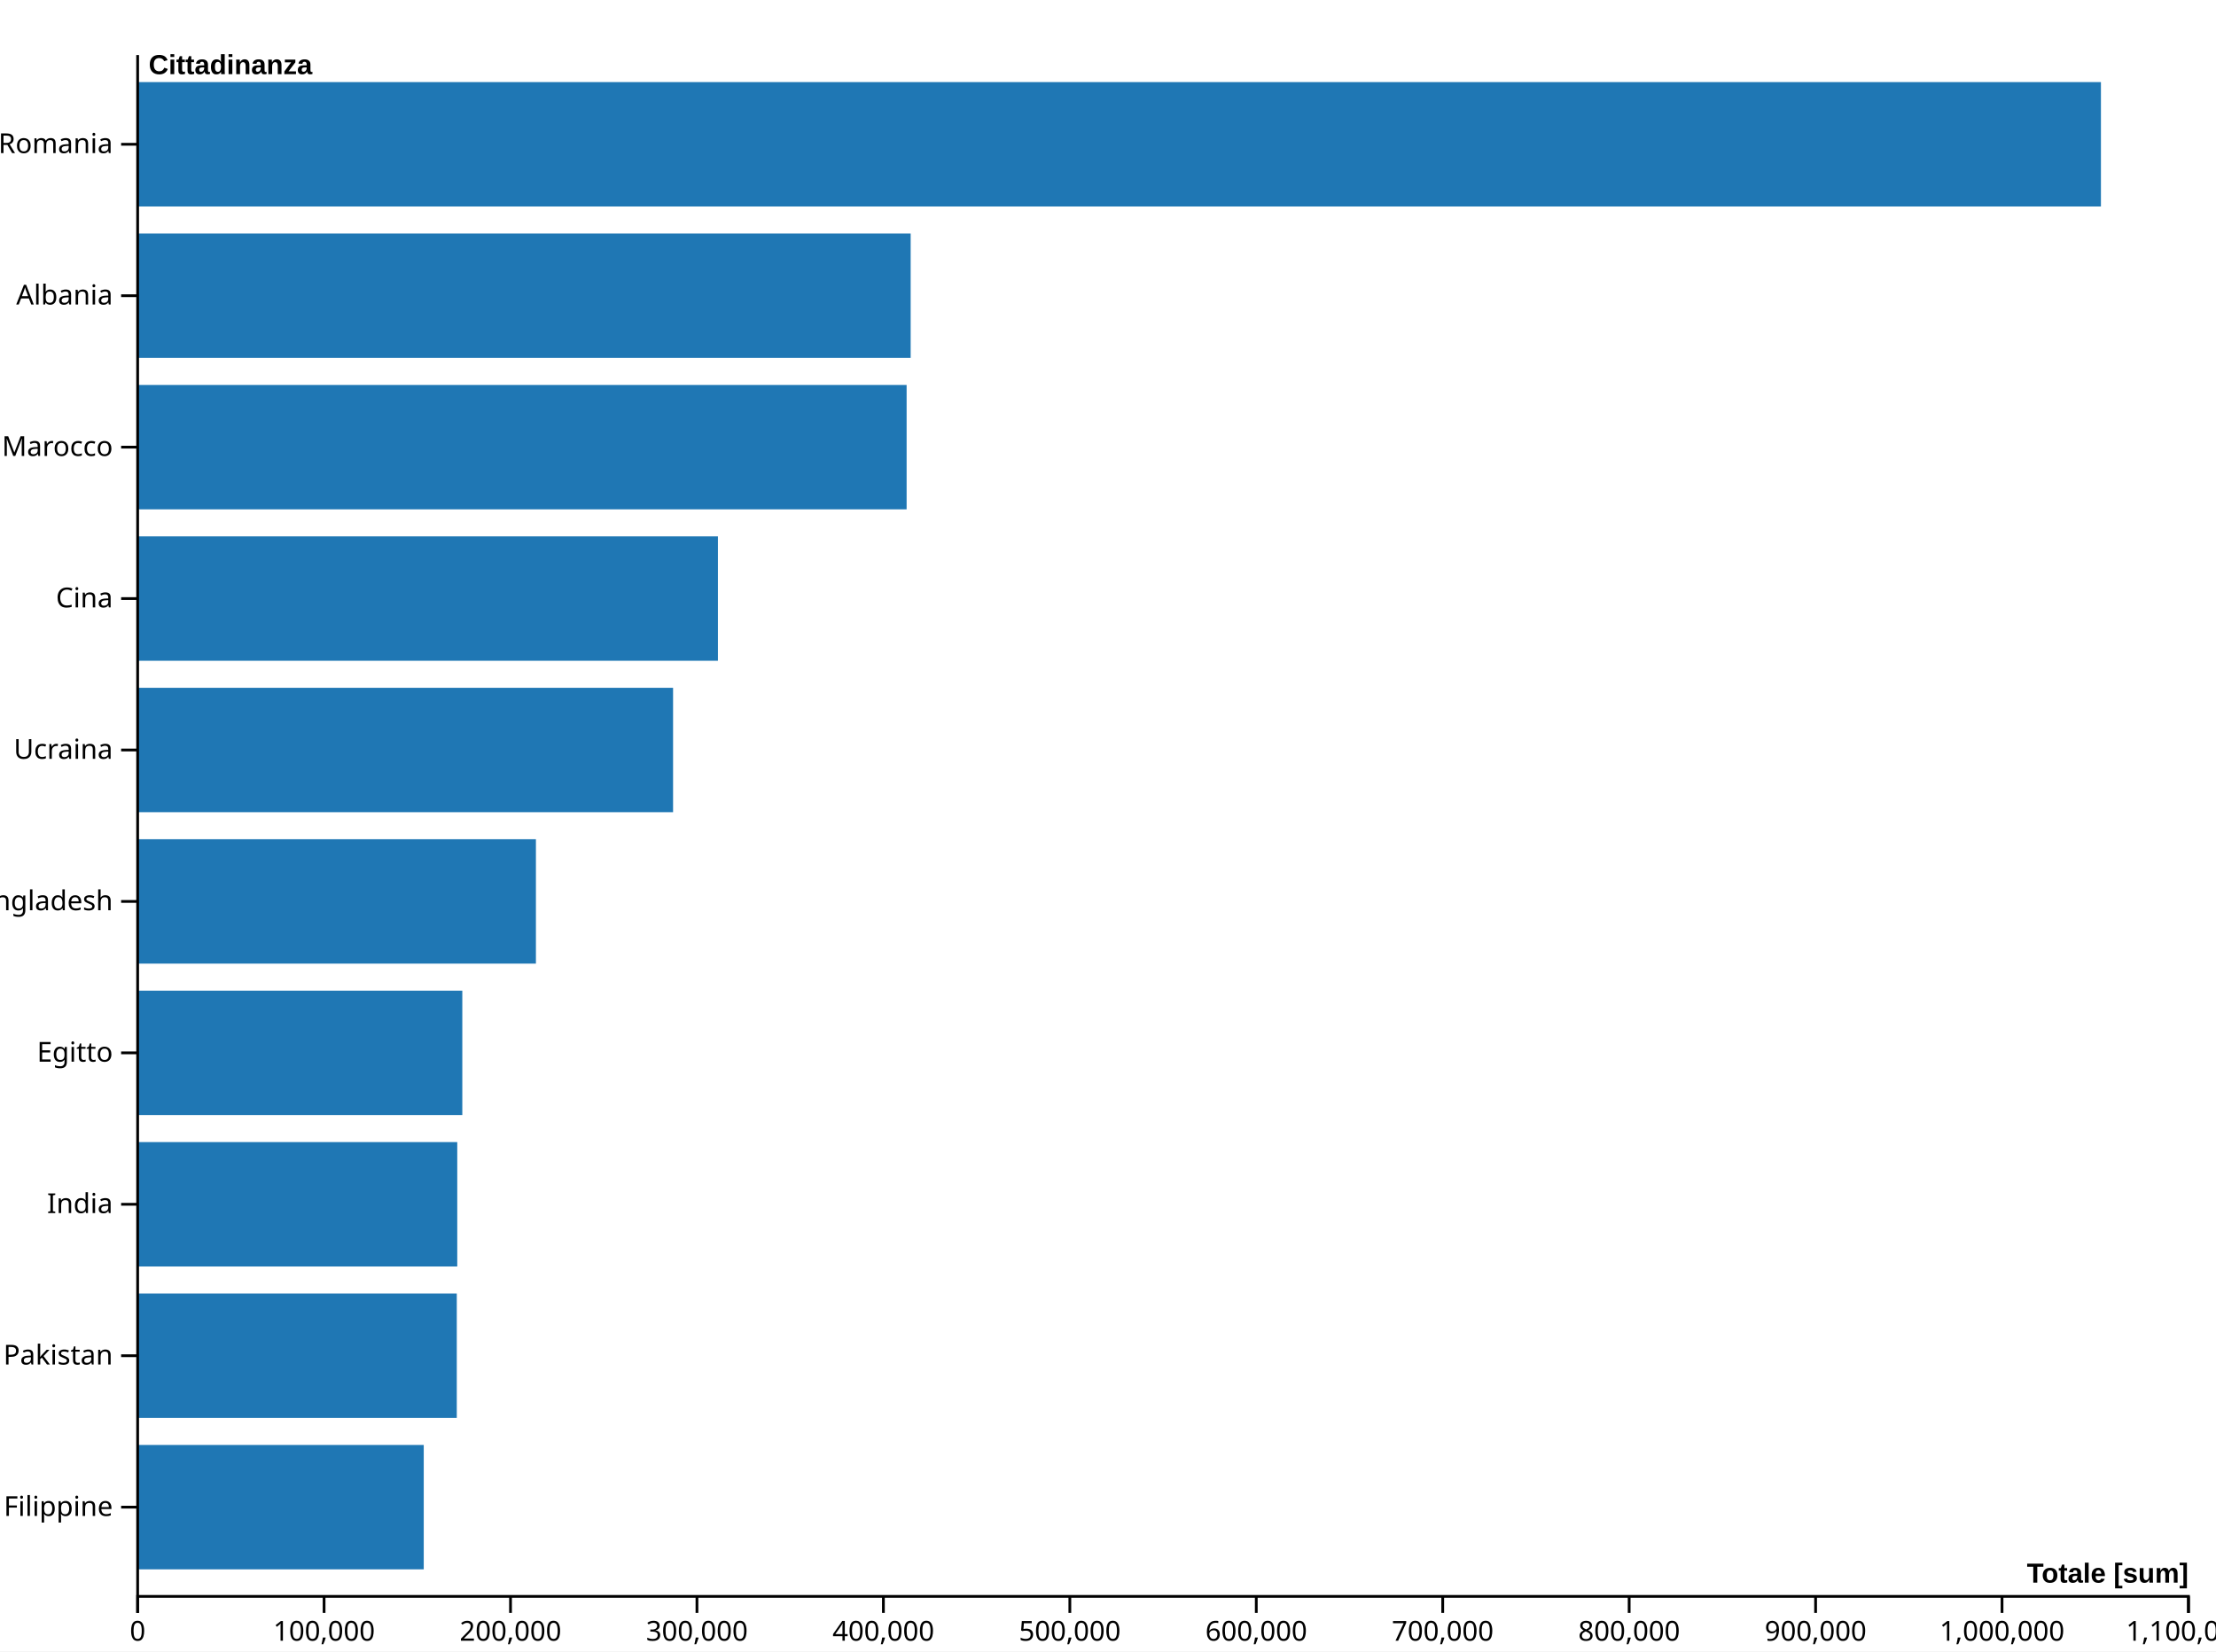
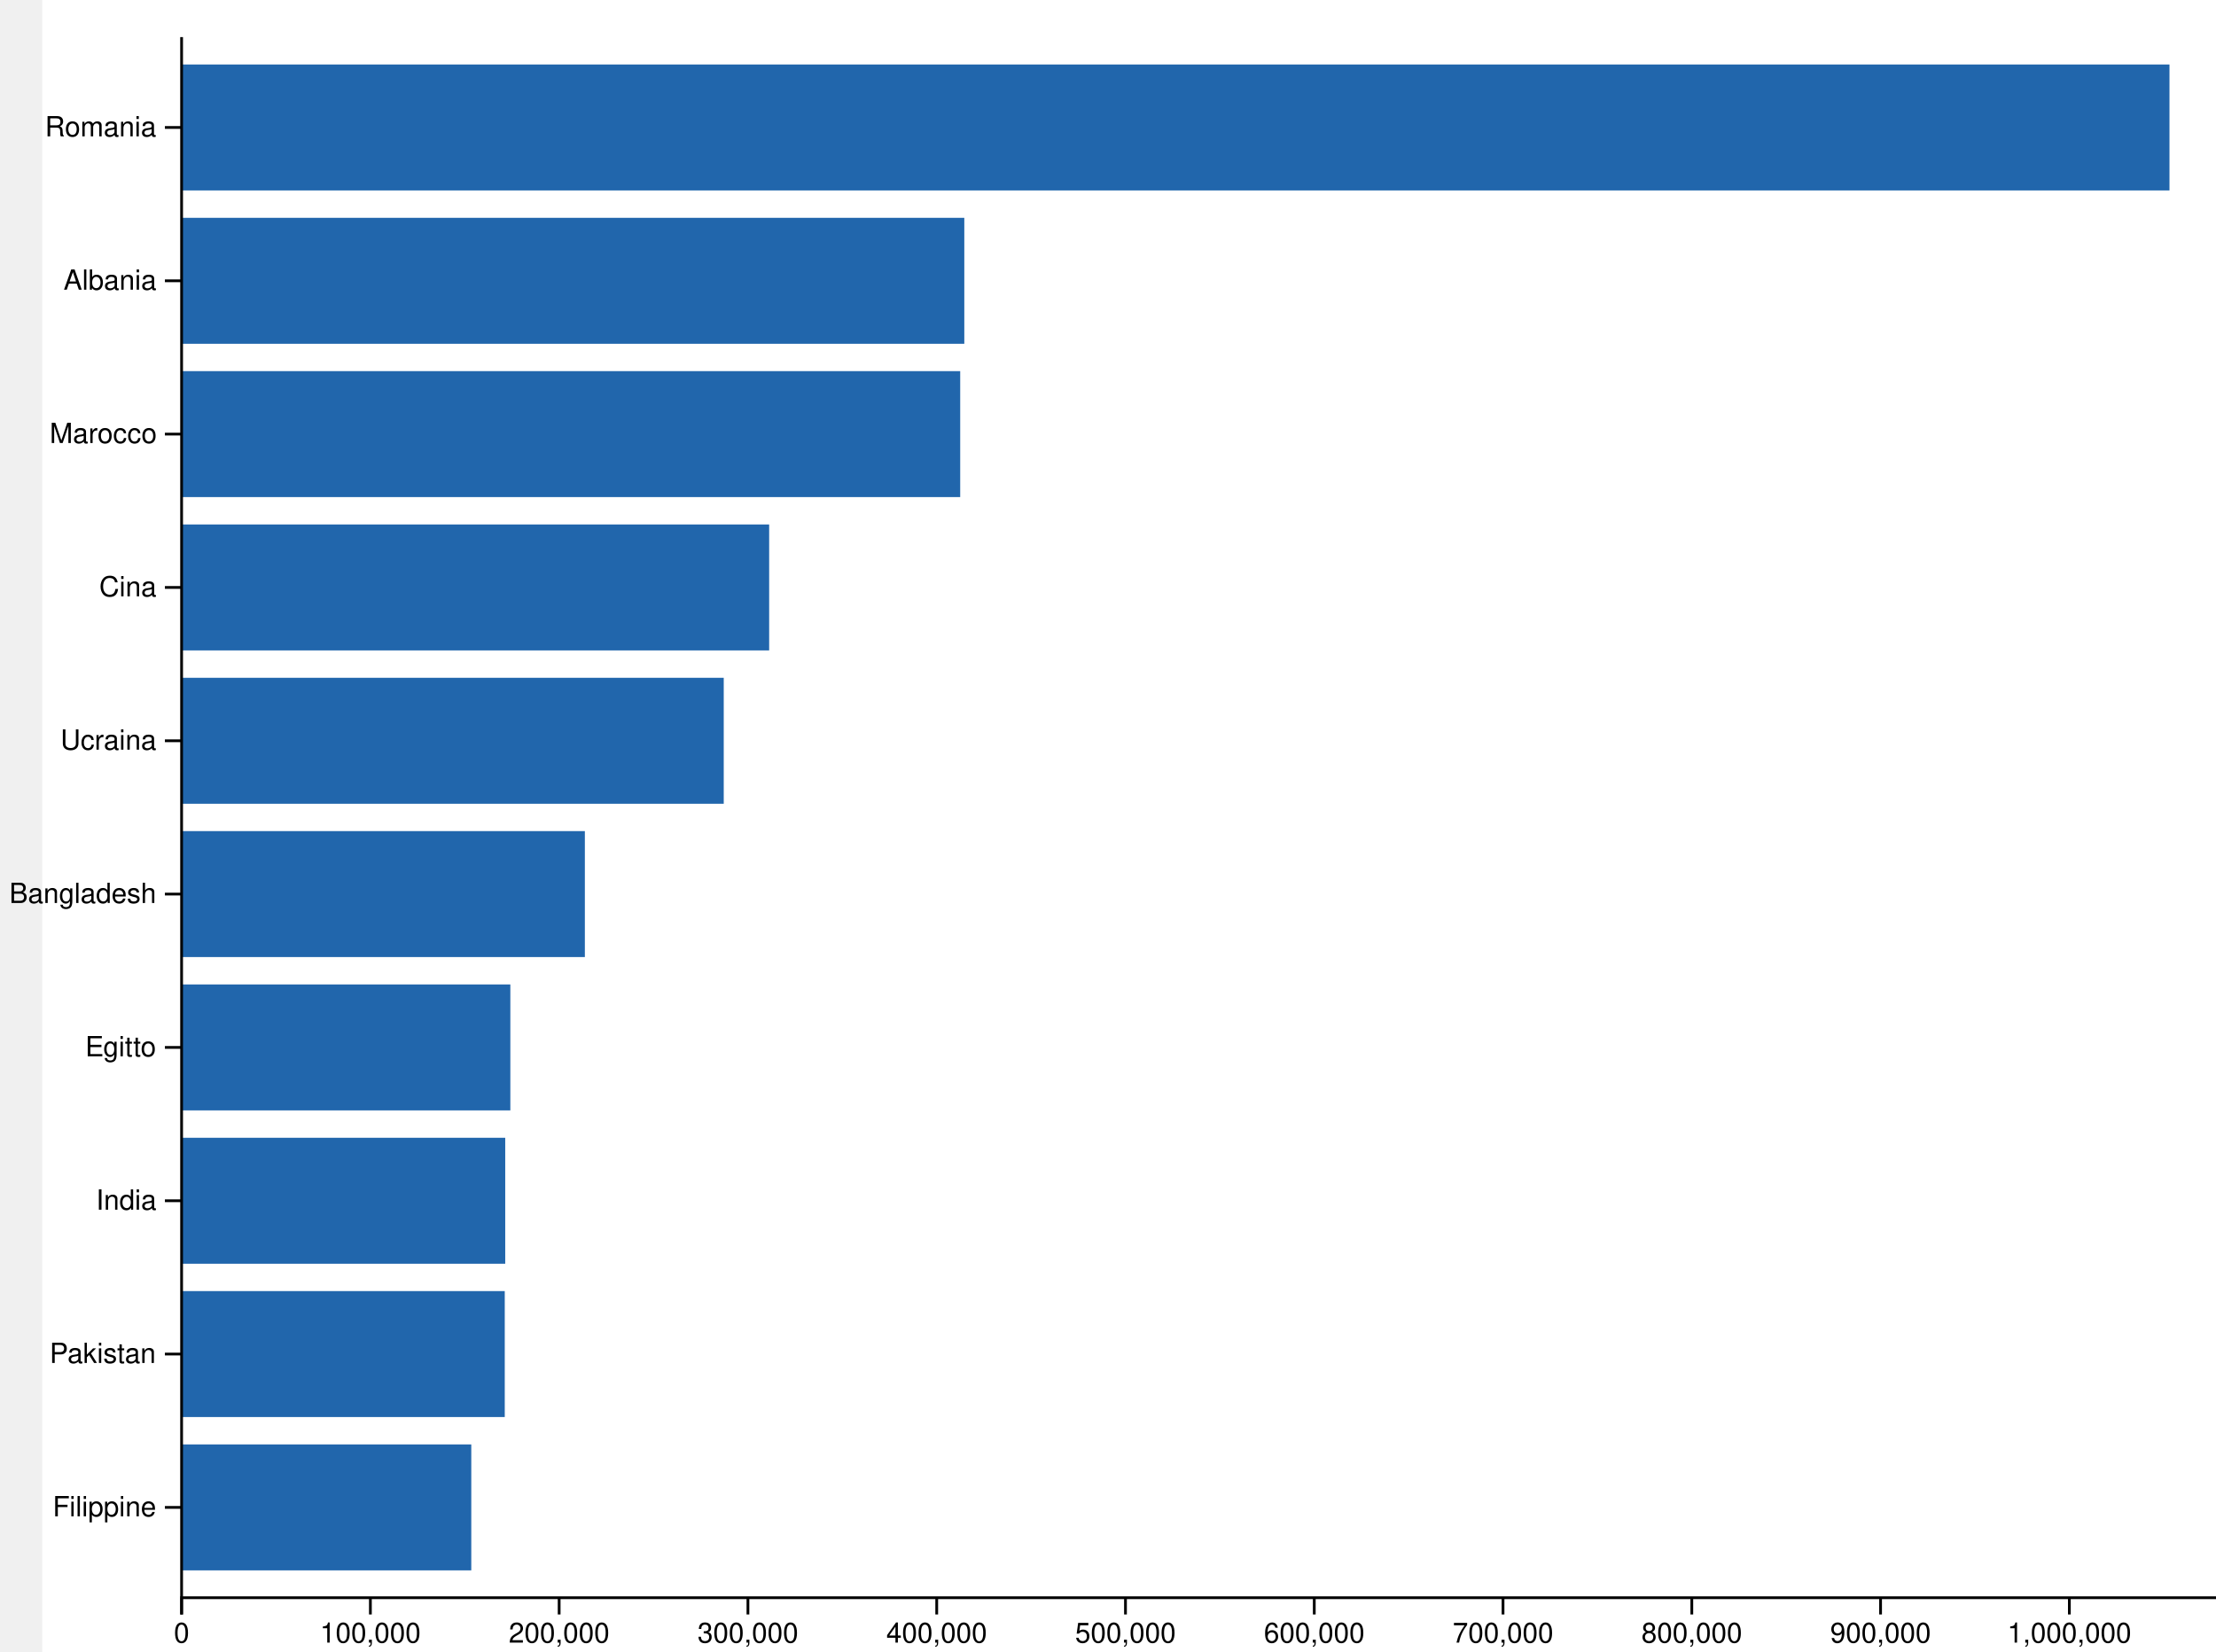
- <svg xmlns="http://www.w3.org/2000/svg" width="805" height="600">
-   <rect width="805" height="600" x="0" y="0" fill="#FFFFFF" id="background" />
+ <svg xmlns="http://www.w3.org/2000/svg" id="Layer_1" version="1.1" viewBox="0 0 805 600">
+   <defs>
+     <style>
+       .st0 {
+         font-family: Helvetica, Helvetica;
+         font-size: 10.13px;
+       }
+ 
+       .st0, .st1 {
+         isolation: isolate;
+       }
+ 
+       .st2 {
+         fill: #fff;
+       }
+ 
+       .st3 {
+         fill: #2166ac;
+       }
+ 
+       .st4 {
+         fill: none;
+         stroke: #000;
+       }
+     </style>
+   </defs>
+   <rect id="background" class="st2" x="15.35" y="-6.77" width="815.08" height="607.51" />
  <g id="viz">
-     <g transform="translate(0,0)">
-       <g transform="translate(50,20)">
-         <g class="bars">
-           <rect id="undefined - Romania" x="0" y="9.825" height="45.193" width="713.197" fill="#1f77b4" />
-           <rect id="undefined - Albania" x="0" y="64.842" height="45.193" width="280.812" fill="#1f77b4" />
-           <rect id="undefined - Marocco" x="0" y="119.86" height="45.193" width="279.346" fill="#1f77b4" />
-           <rect id="undefined - Cina" x="0" y="174.877" height="45.193" width="210.801" fill="#1f77b4" />
-           <rect id="undefined - Ucraina" x="0" y="229.895" height="45.193" width="194.504" fill="#1f77b4" />
-           <rect id="undefined - Bangladesh" x="0" y="284.912" height="45.193" width="144.68" fill="#1f77b4" />
-           <rect id="undefined - Egitto" x="0" y="339.93" height="45.193" width="117.941" fill="#1f77b4" />
-           <rect id="undefined - India" x="0" y="394.947" height="45.193" width="116.104" fill="#1f77b4" />
-           <rect id="undefined - Pakistan" x="0" y="449.965" height="45.193" width="115.935" fill="#1f77b4" />
-           <rect id="undefined - Filippine" x="0" y="504.982" height="45.193" width="103.931" fill="#1f77b4" />
-         </g>
-         <g id="xAxis" transform="translate(0,560)" fill="none" font-size="10" font-family="sans-serif" text-anchor="middle">
-           <path class="domain" stroke="currentColor" d="M0,6V0H745V6" />
-           <g class="tick" opacity="1" transform="translate(0,0)">
-             <line stroke="currentColor" y2="6" />
-             <text fill="currentColor" y="9" dy="0.71em">0</text>
-           </g>
-           <g class="tick" opacity="1" transform="translate(67.72727,0)">
-             <line stroke="currentColor" y2="6" />
-             <text fill="currentColor" y="9" dy="0.71em">100,000</text>
-           </g>
-           <g class="tick" opacity="1" transform="translate(135.4545,0)">
-             <line stroke="currentColor" y2="6" />
-             <text fill="currentColor" y="9" dy="0.71em">200,000</text>
-           </g>
-           <g class="tick" opacity="1" transform="translate(203.1818,0)">
-             <line stroke="currentColor" y2="6" />
-             <text fill="currentColor" y="9" dy="0.71em">300,000</text>
-           </g>
-           <g class="tick" opacity="1" transform="translate(270.9091,0)">
-             <line stroke="currentColor" y2="6" />
-             <text fill="currentColor" y="9" dy="0.71em">400,000</text>
-           </g>
-           <g class="tick" opacity="1" transform="translate(338.6364,0)">
-             <line stroke="currentColor" y2="6" />
-             <text fill="currentColor" y="9" dy="0.71em">500,000</text>
-           </g>
-           <g class="tick" opacity="1" transform="translate(406.3636,0)">
-             <line stroke="currentColor" y2="6" />
-             <text fill="currentColor" y="9" dy="0.71em">600,000</text>
-           </g>
-           <g class="tick" opacity="1" transform="translate(474.0909,0)">
-             <line stroke="currentColor" y2="6" />
-             <text fill="currentColor" y="9" dy="0.71em">700,000</text>
-           </g>
-           <g class="tick" opacity="1" transform="translate(541.8182,0)">
-             <line stroke="currentColor" y2="6" />
-             <text fill="currentColor" y="9" dy="0.71em">800,000</text>
-           </g>
-           <g class="tick" opacity="1" transform="translate(609.5455,0)">
-             <line stroke="currentColor" y2="6" />
-             <text fill="currentColor" y="9" dy="0.71em">900,000</text>
-           </g>
-           <g class="tick" opacity="1" transform="translate(677.2727,0)">
-             <line stroke="currentColor" y2="6" />
-             <text fill="currentColor" y="9" dy="0.71em">1,000,000</text>
-           </g>
-           <g class="tick" opacity="1" transform="translate(745,0)">
-             <line stroke="currentColor" y2="6" />
-             <text fill="currentColor" y="9" dy="0.71em">1,100,000</text>
-           </g>
-           <text font-family="Arial, sans-serif" font-size="10" x="745" dy="-5" fill="black" font-weight="bold" text-anchor="end">Totale [sum]</text>
-         </g>
-         <g id="yAxis" transform="translate(0,0)" fill="none" font-size="10" font-family="sans-serif" text-anchor="end">
-           <path class="domain" stroke="currentColor" d="M0,0V560" />
-           <g class="tick" opacity="1" transform="translate(0,32.42105)">
-             <line stroke="currentColor" x2="-6" />
-             <text fill="currentColor" x="-9" dy="0.32em">Romania</text>
-           </g>
-           <g class="tick" opacity="1" transform="translate(0,87.4386)">
-             <line stroke="currentColor" x2="-6" />
-             <text fill="currentColor" x="-9" dy="0.32em">Albania</text>
-           </g>
-           <g class="tick" opacity="1" transform="translate(0,142.4561)">
-             <line stroke="currentColor" x2="-6" />
-             <text fill="currentColor" x="-9" dy="0.32em">Marocco</text>
-           </g>
-           <g class="tick" opacity="1" transform="translate(0,197.4737)">
-             <line stroke="currentColor" x2="-6" />
-             <text fill="currentColor" x="-9" dy="0.32em">Cina</text>
-           </g>
-           <g class="tick" opacity="1" transform="translate(0,252.4912)">
-             <line stroke="currentColor" x2="-6" />
-             <text fill="currentColor" x="-9" dy="0.32em">Ucraina</text>
-           </g>
-           <g class="tick" opacity="1" transform="translate(0,307.5088)">
-             <line stroke="currentColor" x2="-6" />
-             <text fill="currentColor" x="-9" dy="0.32em">Bangladesh</text>
-           </g>
-           <g class="tick" opacity="1" transform="translate(0,362.5263)">
-             <line stroke="currentColor" x2="-6" />
-             <text fill="currentColor" x="-9" dy="0.32em">Egitto</text>
-           </g>
-           <g class="tick" opacity="1" transform="translate(0,417.5439)">
-             <line stroke="currentColor" x2="-6" />
-             <text fill="currentColor" x="-9" dy="0.32em">India</text>
-           </g>
-           <g class="tick" opacity="1" transform="translate(0,472.5614)">
-             <line stroke="currentColor" x2="-6" />
-             <text fill="currentColor" x="-9" dy="0.32em">Pakistan</text>
-           </g>
-           <g class="tick" opacity="1" transform="translate(0,527.5789)">
-             <line stroke="currentColor" x2="-6" />
-             <text fill="currentColor" x="-9" dy="0.32em">Filippine</text>
-           </g>
-           <text font-family="Arial, sans-serif" font-size="10" x="4" fill="black" font-weight="bold" text-anchor="start" dominant-baseline="hanging">Cittadinanza</text>
-         </g>
+     <g>
+       <g>
+         <rect id="undefined_-_Romania" class="st3" x="65.97" y="23.43" width="722.13" height="45.76" />
+         <rect id="undefined_-_Albania" class="st3" x="65.97" y="79.14" width="284.33" height="45.76" />
+         <rect id="undefined_-_Marocco" class="st3" x="65.97" y="134.84" width="282.84" height="45.76" />
+         <rect id="undefined_-_Cina" class="st3" x="65.97" y="190.55" width="213.44" height="45.76" />
+         <rect id="undefined_-_Ucraina" class="st3" x="65.97" y="246.26" width="196.94" height="45.76" />
+         <rect id="undefined_-_Bangladesh" class="st3" x="65.97" y="301.96" width="146.49" height="45.76" />
+         <rect id="undefined_-_Egitto" class="st3" x="65.97" y="357.67" width="119.42" height="45.76" />
+         <rect id="undefined_-_India" class="st3" x="65.97" y="413.38" width="117.56" height="45.76" />
+         <rect id="undefined_-_Pakistan" class="st3" x="65.97" y="469.08" width="117.39" height="45.76" />
+         <rect id="undefined_-_Filippine" class="st3" x="65.97" y="524.79" width="105.23" height="45.76" />
      </g>
-       <text y="4" x="4" style="font-family: Arial, sans-serif; font-size: 12px; fill: black; font-weight: bold; dominant-baseline: hanging;" />
+       <g id="xAxis">
+         <path class="st4" d="M65.97,586.57v-6.08h754.33v6.08" />
+         <g>
+           <line class="st4" x1="65.97" y1="580.5" x2="65.97" y2="586.57" />
+           <g class="st1">
+             <g class="st1">
+               <text class="st0" transform="translate(63.16 596.8)">
+                 <tspan x="0" y="0">0</tspan>
+               </text>
+             </g>
+           </g>
+         </g>
+         <g>
+           <line class="st4" x1="134.55" y1="580.5" x2="134.55" y2="586.57" />
+           <g class="st1">
+             <g class="st1">
+               <text class="st0" transform="translate(116.25 596.8)">
+                 <tspan x="0" y="0">100,000</tspan>
+               </text>
+             </g>
+           </g>
+         </g>
+         <g>
+           <line class="st4" x1="203.12" y1="580.5" x2="203.12" y2="586.57" />
+           <g class="st1">
+             <g class="st1">
+               <text class="st0" transform="translate(184.82 596.8)">
+                 <tspan x="0" y="0">200,000</tspan>
+               </text>
+             </g>
+           </g>
+         </g>
+         <g>
+           <line class="st4" x1="271.7" y1="580.5" x2="271.7" y2="586.57" />
+           <g class="st1">
+             <g class="st1">
+               <text class="st0" transform="translate(253.4 596.8)">
+                 <tspan x="0" y="0">300,000</tspan>
+               </text>
+             </g>
+           </g>
+         </g>
+         <g>
+           <line class="st4" x1="340.28" y1="580.5" x2="340.28" y2="586.57" />
+           <g class="st1">
+             <g class="st1">
+               <text class="st0" transform="translate(321.97 596.8)">
+                 <tspan x="0" y="0">400,000</tspan>
+               </text>
+             </g>
+           </g>
+         </g>
+         <g>
+           <line class="st4" x1="408.85" y1="580.5" x2="408.85" y2="586.57" />
+           <g class="st1">
+             <g class="st1">
+               <text class="st0" transform="translate(390.55 596.8)">
+                 <tspan x="0" y="0">500,000</tspan>
+               </text>
+             </g>
+           </g>
+         </g>
+         <g>
+           <line class="st4" x1="477.43" y1="580.5" x2="477.43" y2="586.57" />
+           <g class="st1">
+             <g class="st1">
+               <text class="st0" transform="translate(459.13 596.8)">
+                 <tspan x="0" y="0">600,000</tspan>
+               </text>
+             </g>
+           </g>
+         </g>
+         <g>
+           <line class="st4" x1="546" y1="580.5" x2="546" y2="586.57" />
+           <g class="st1">
+             <g class="st1">
+               <text class="st0" transform="translate(527.7 596.8)">
+                 <tspan x="0" y="0">700,000</tspan>
+               </text>
+             </g>
+           </g>
+         </g>
+         <g>
+           <line class="st4" x1="614.58" y1="580.5" x2="614.58" y2="586.57" />
+           <g class="st1">
+             <g class="st1">
+               <text class="st0" transform="translate(596.28 596.8)">
+                 <tspan x="0" y="0">800,000</tspan>
+               </text>
+             </g>
+           </g>
+         </g>
+         <g>
+           <line class="st4" x1="683.15" y1="580.5" x2="683.15" y2="586.57" />
+           <g class="st1">
+             <g class="st1">
+               <text class="st0" transform="translate(664.85 596.8)">
+                 <tspan x="0" y="0">900,000</tspan>
+               </text>
+             </g>
+           </g>
+         </g>
+         <g>
+           <line class="st4" x1="751.73" y1="580.5" x2="751.73" y2="586.57" />
+           <g class="st1">
+             <g class="st1">
+               <text class="st0" transform="translate(729.21 596.8)">
+                 <tspan x="0" y="0">1,000,000</tspan>
+               </text>
+             </g>
+           </g>
+         </g>
+         <line class="st4" x1="820.3" y1="580.5" x2="820.3" y2="586.57" />
+       </g>
+       <g id="yAxis">
+         <path class="st4" d="M65.97,13.48v567.01" />
+         <g>
+           <line class="st4" x1="65.97" y1="46.31" x2="59.9" y2="46.31" />
+           <g class="st1">
+             <g class="st1">
+               <text class="st0" transform="translate(16.34 49.55)">
+                 <tspan x="0" y="0">Romania</tspan>
+               </text>
+             </g>
+           </g>
+         </g>
+         <g>
+           <line class="st4" x1="65.97" y1="102.02" x2="59.9" y2="102.02" />
+           <g class="st1">
+             <g class="st1">
+               <text class="st0" transform="translate(23.08 105.26)">
+                 <tspan x="0" y="0">Albania</tspan>
+               </text>
+             </g>
+           </g>
+         </g>
+         <g>
+           <line class="st4" x1="65.97" y1="157.72" x2="59.9" y2="157.72" />
+           <g class="st1">
+             <g class="st1">
+               <text class="st0" transform="translate(18.03 160.96)">
+                 <tspan x="0" y="0">Marocco</tspan>
+               </text>
+             </g>
+           </g>
+         </g>
+         <g>
+           <line class="st4" x1="65.97" y1="213.43" x2="59.9" y2="213.43" />
+           <g class="st1">
+             <g class="st1">
+               <text class="st0" transform="translate(36.04 216.67)">
+                 <tspan x="0" y="0">Cina</tspan>
+               </text>
+             </g>
+           </g>
+         </g>
+         <g>
+           <line class="st4" x1="65.97" y1="269.14" x2="59.9" y2="269.14" />
+           <g class="st1">
+             <g class="st1">
+               <text class="st0" transform="translate(21.97 272.37)">
+                 <tspan x="0" y="0">Ucraina</tspan>
+               </text>
+             </g>
+           </g>
+         </g>
+         <g>
+           <line class="st4" x1="65.97" y1="324.84" x2="59.9" y2="324.84" />
+           <g class="st1">
+             <g class="st1">
+               <text class="st0" transform="translate(3.38 328.08)">
+                 <tspan x="0" y="0">Bangladesh</tspan>
+               </text>
+             </g>
+           </g>
+         </g>
+         <g>
+           <line class="st4" x1="65.97" y1="380.55" x2="59.9" y2="380.55" />
+           <g class="st1">
+             <g class="st1">
+               <text class="st0" transform="translate(30.97 383.79)">
+                 <tspan x="0" y="0">Egitto</tspan>
+               </text>
+             </g>
+           </g>
+         </g>
+         <g>
+           <line class="st4" x1="65.97" y1="436.26" x2="59.9" y2="436.26" />
+           <g class="st1">
+             <g class="st1">
+               <text class="st0" transform="translate(34.9 439.5)">
+                 <tspan x="0" y="0">India</tspan>
+               </text>
+             </g>
+           </g>
+         </g>
+         <g>
+           <line class="st4" x1="65.97" y1="491.96" x2="59.9" y2="491.96" />
+           <g class="st1">
+             <g class="st1">
+               <text class="st0" transform="translate(18.02 495.2)">
+                 <tspan x="0" y="0">Pakistan</tspan>
+               </text>
+             </g>
+           </g>
+         </g>
+         <g>
+           <line class="st4" x1="65.97" y1="547.67" x2="59.9" y2="547.67" />
+           <g class="st1">
+             <g class="st1">
+               <text class="st0" transform="translate(19.15 550.91)">
+                 <tspan x="0" y="0">Filippine</tspan>
+               </text>
+             </g>
+           </g>
+         </g>
+       </g>
    </g>
  </g>
</svg>
